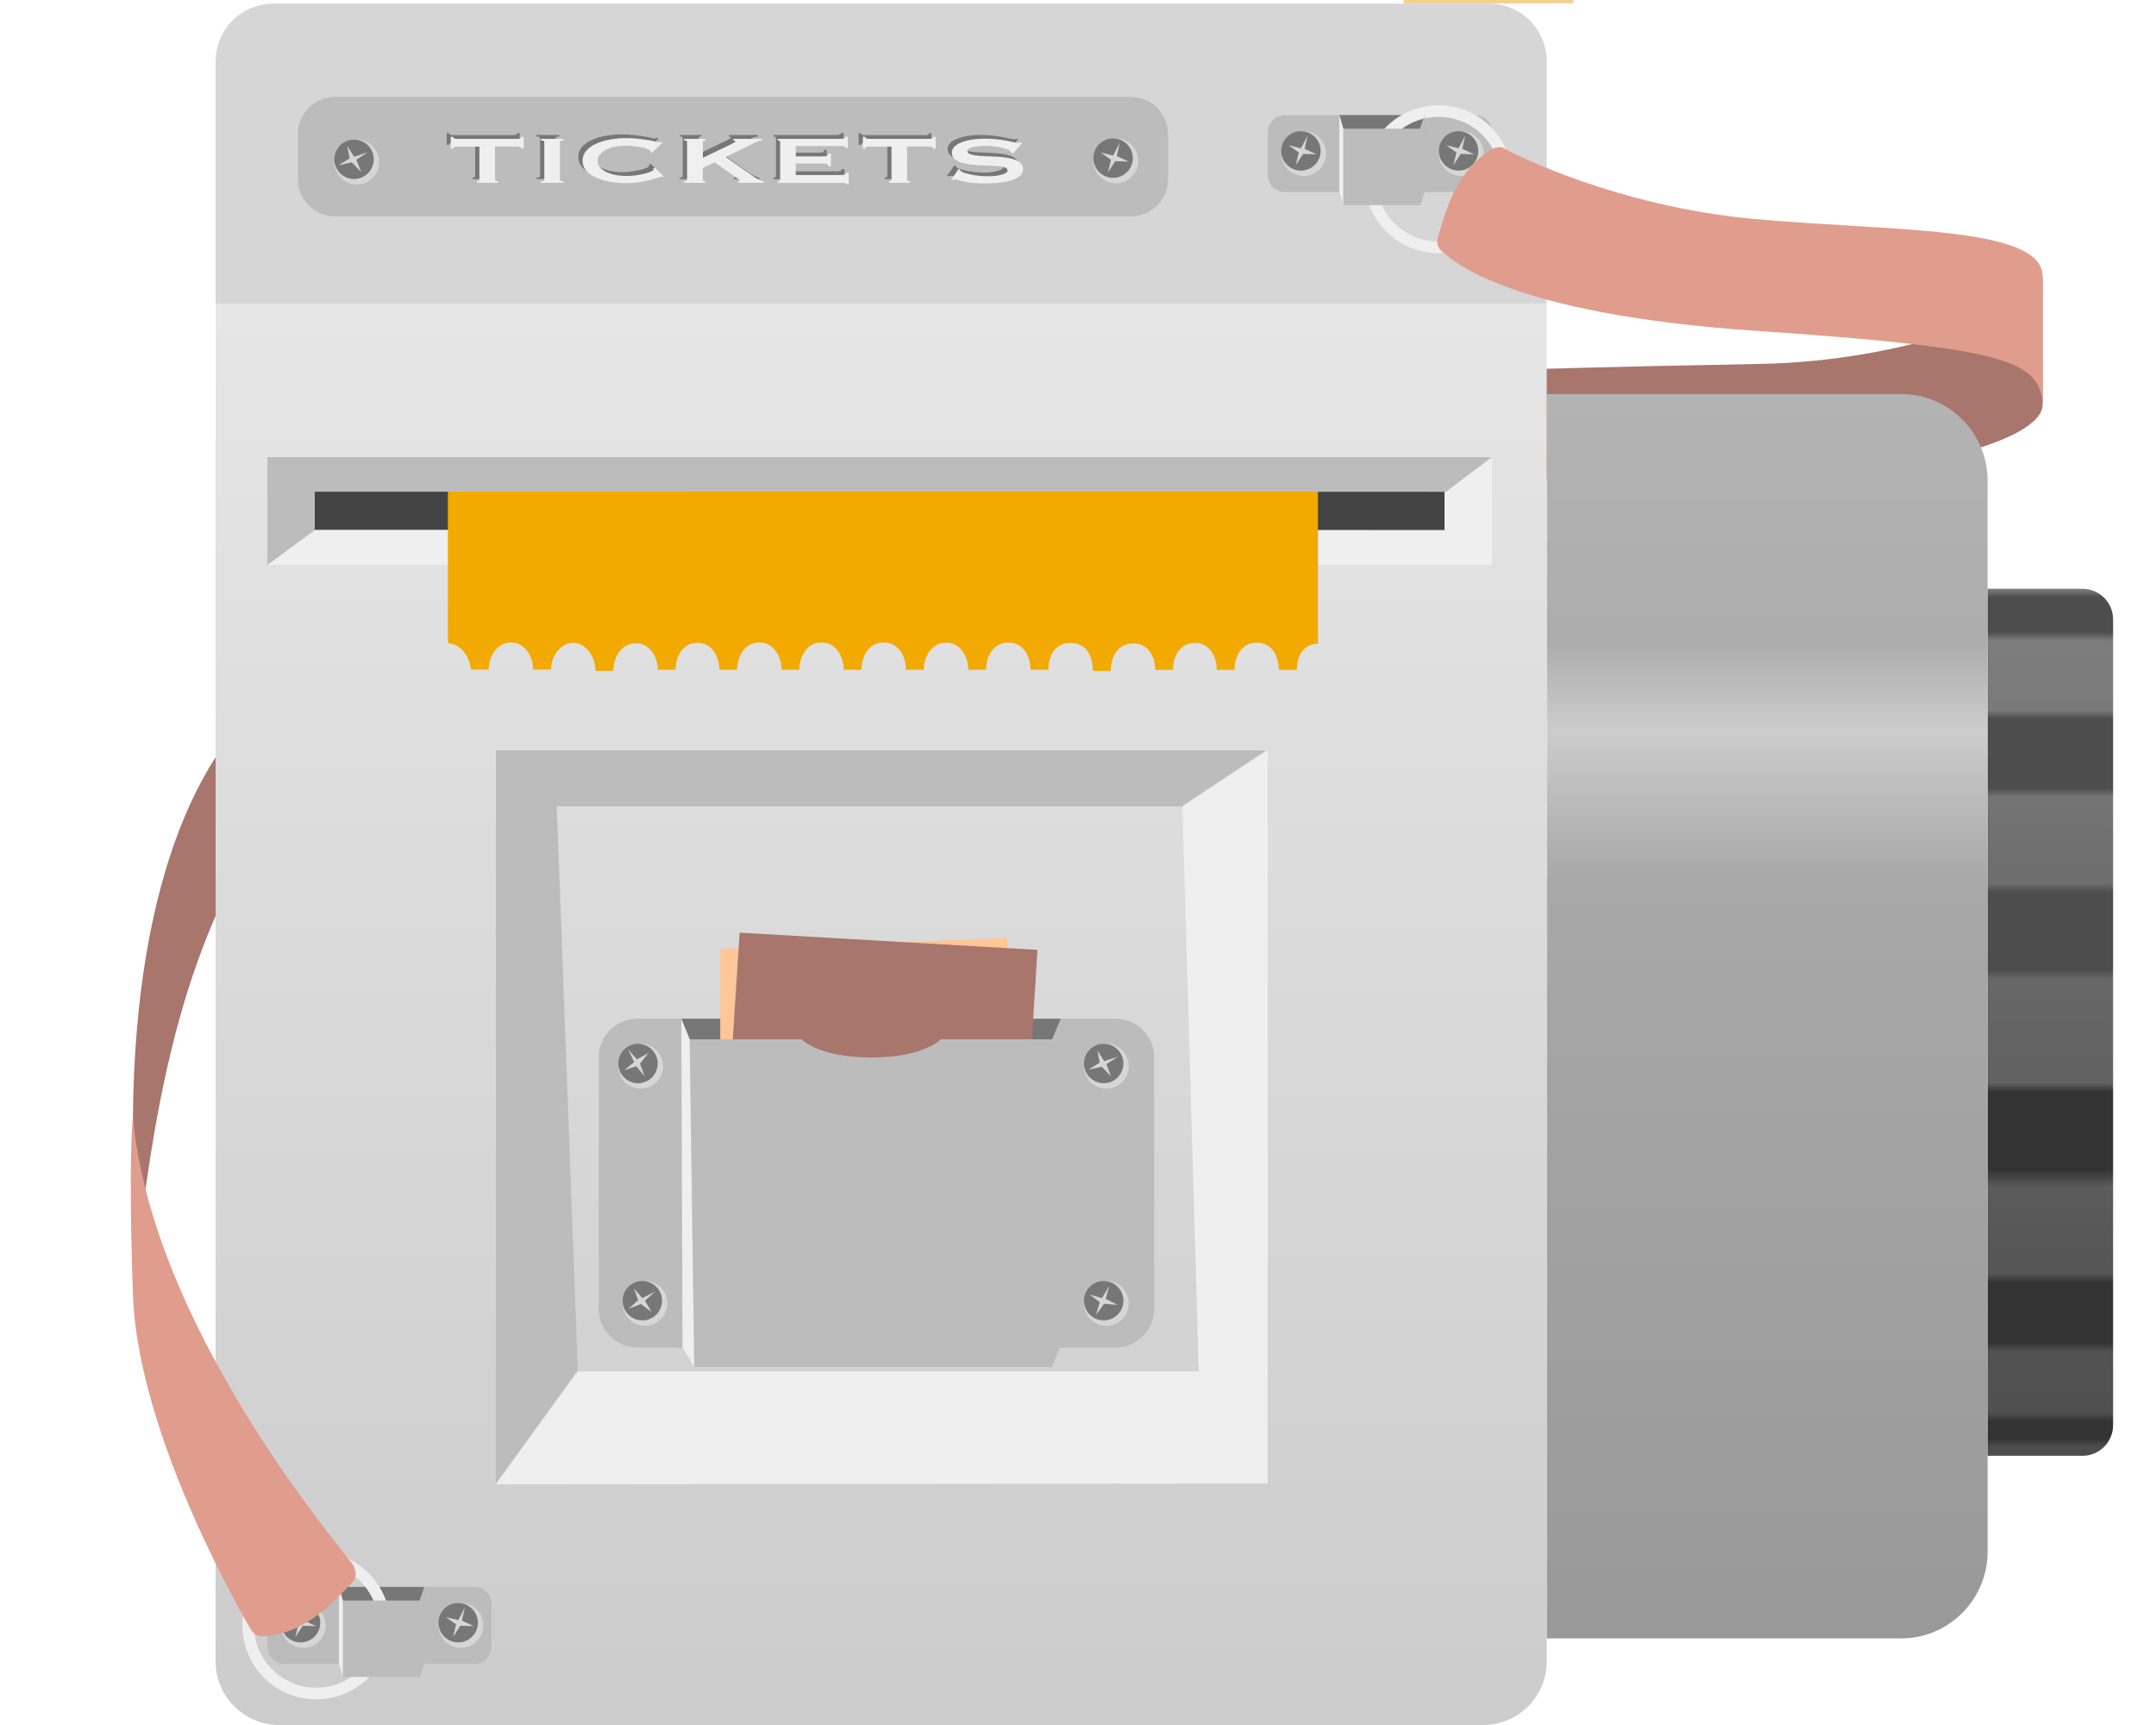
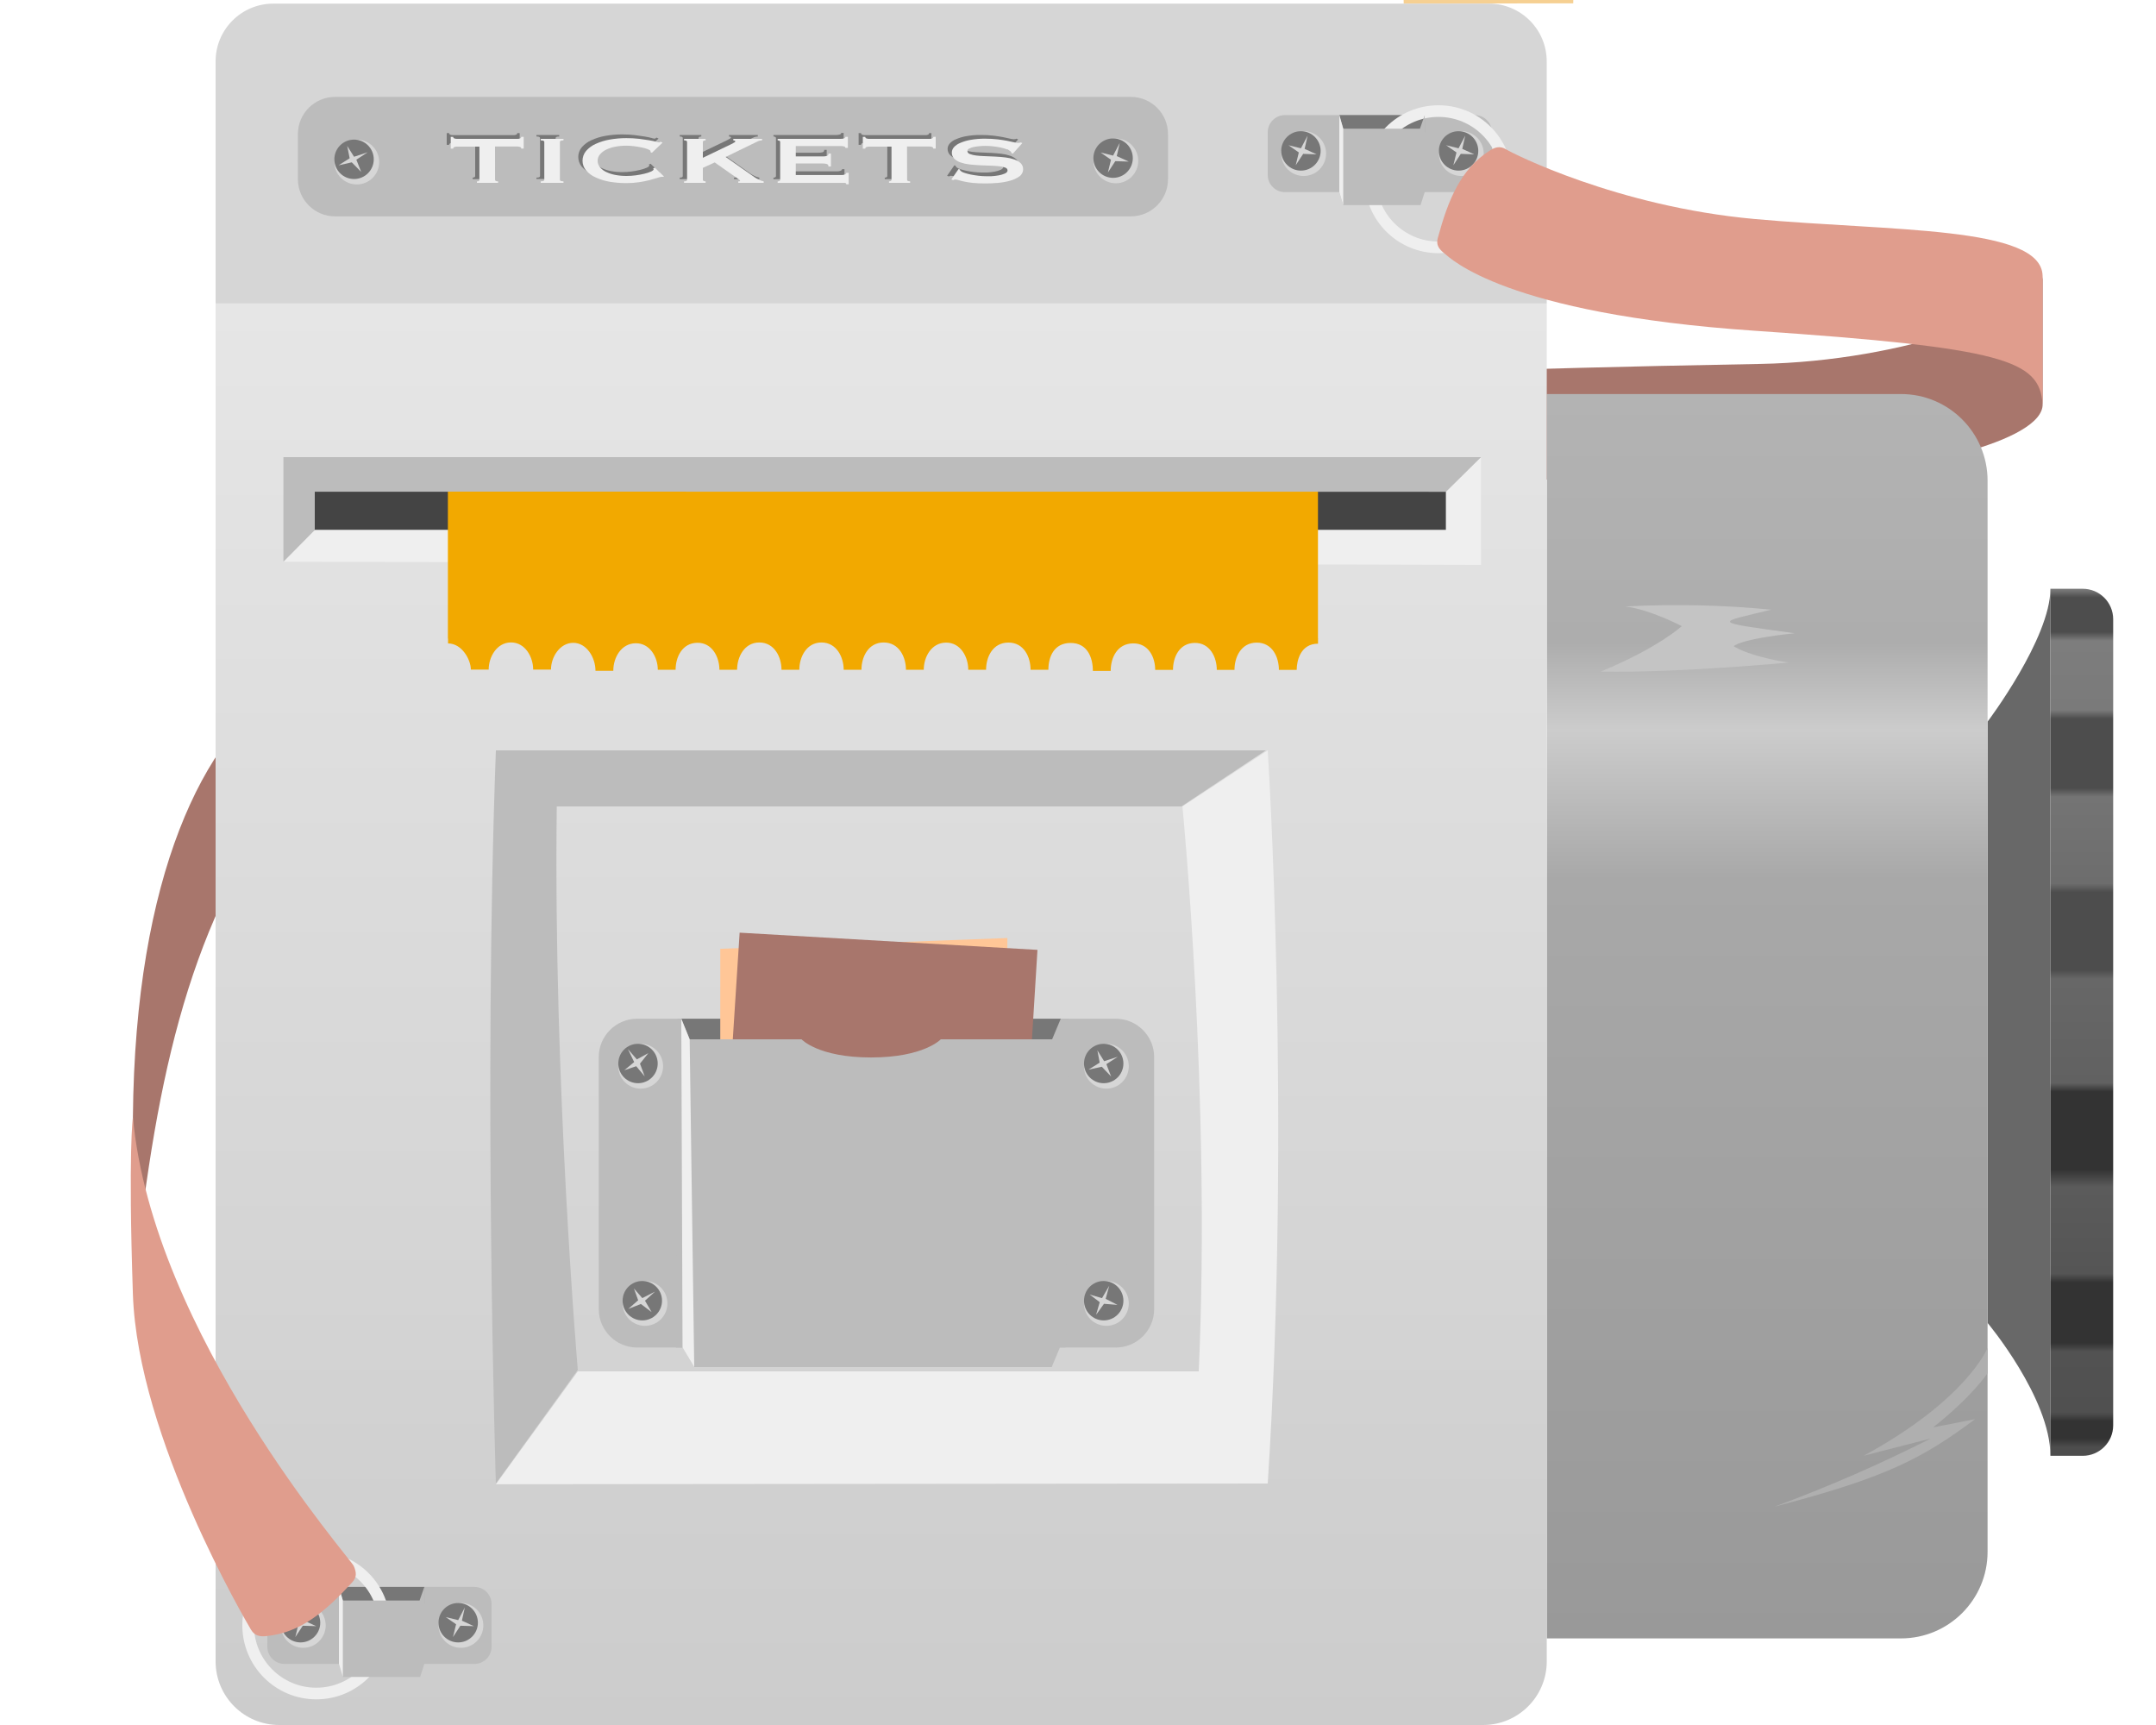
<svg xmlns="http://www.w3.org/2000/svg" viewBox="0 0 500 400">
  <defs>
-     <style>.a{fill:#f6d092;}.b{fill:#a8766c;}.c{fill:url(#a);}.d{fill:url(#b);}.e{fill:url(#c);}.f{fill:#d6d6d6;}.g{fill:#bcbcbc;}.h{fill:#777;}.i{fill:#ffc697;}.j{fill:#efefef;}.k{fill:#e09d8d;}.l{fill:#444;}.m{fill:#f2a900;}</style>
-     <linearGradient id="a" x1="475.51" y1="337.58" x2="475.51" y2="136.52" gradientUnits="userSpaceOnUse">
+     <style>.a{fill:#f6d092;}.b{fill:#a8766c;}.c{fill:#686868;}.d{fill:url(#a);}.e{fill:url(#b);}.f{fill:#d6d6d6;}.g{fill:url(#c);}.h{fill:#afafaf;}.i{fill:#c4c4c4;}.j{fill:#bcbcbc;}.k{fill:#777;}.l{fill:#ffc697;}.m{fill:#efefef;}.n{fill:#e09d8d;}.o{fill:#444;}.p{fill:#f2a900;}</style>
+     <linearGradient id="a" x1="409.82" y1="379.93" x2="409.82" y2="91.37" gradientUnits="userSpaceOnUse">
+       <stop offset="0" stop-color="#999" />
+       <stop offset="0.61" stop-color="#a8a8a8" />
+       <stop offset="0.73" stop-color="#ccc" />
+       <stop offset="0.8" stop-color="#adadad" />
+       <stop offset="1" stop-color="#b3b3b3" />
+     </linearGradient>
+     <linearGradient id="b" x1="204.35" y1="400" x2="204.35" y2="70.38" gradientUnits="userSpaceOnUse">
+       <stop offset="0" stop-color="#ccc" />
+       <stop offset="1" stop-color="#e6e6e6" />
+     </linearGradient>
+     <linearGradient id="c" x1="482.8" y1="337.58" x2="482.8" y2="136.52" gradientUnits="userSpaceOnUse">
      <stop offset="0.01" stop-color="#4d4d4d" />
      <stop offset="0.02" stop-color="#333" />
      <stop offset="0.04" stop-color="#333" />
      <stop offset="0.05" stop-color="#505050" />
      <stop offset="0.12" stop-color="#525252" />
      <stop offset="0.13" stop-color="#333" />
      <stop offset="0.2" stop-color="#333" />
      <stop offset="0.21" stop-color="#555" />
      <stop offset="0.31" stop-color="#5b5b5b" />
      <stop offset="0.33" stop-color="#333" />
      <stop offset="0.42" stop-color="#333" />
      <stop offset="0.43" stop-color="#616161" />
      <stop offset="0.55" stop-color="#676767" />
      <stop offset="0.56" stop-color="#4d4d4d" />
      <stop offset="0.65" stop-color="#4d4d4d" />
      <stop offset="0.66" stop-color="#6d6d6d" />
      <stop offset="0.76" stop-color="#747474" />
      <stop offset="0.77" stop-color="#4d4d4d" />
      <stop offset="0.85" stop-color="#4d4d4d" />
      <stop offset="0.86" stop-color="#7a7a7a" />
      <stop offset="0.94" stop-color="#7d7d7d" />
      <stop offset="0.95" stop-color="#4d4d4d" />
      <stop offset="0.99" stop-color="#4d4d4d" />
      <stop offset="1" stop-color="gray" />
    </linearGradient>
-     <linearGradient id="b" x1="409.82" y1="379.93" x2="409.82" y2="91.37" gradientUnits="userSpaceOnUse">
-       <stop offset="0" stop-color="#999" />
-       <stop offset="0.61" stop-color="#a8a8a8" />
-       <stop offset="0.73" stop-color="#ccc" />
-       <stop offset="0.8" stop-color="#adadad" />
-       <stop offset="1" stop-color="#b3b3b3" />
-     </linearGradient>
-     <linearGradient id="c" x1="204.35" y1="400" x2="204.35" y2="70.38" gradientUnits="userSpaceOnUse">
-       <stop offset="0" stop-color="#ccc" />
-       <stop offset="1" stop-color="#e6e6e6" />
-     </linearGradient>
  </defs>
  <path class="a" d="M1920-50c-32.76,0-46.26,33-46.26,50h-39.36c0-24-14.22-50.37-48.91-50.34S1736.35-24,1736.35,0h-39c0-24-15.33-50.37-49.11-49.83S1600.45-24,1600.45,0h-39.31c0-24-14.64-50.17-49.14-49.76S1462.85-24,1462.85.77l-39.31.07c0-24.73-12.11-51-49.13-51S1325.26-24,1325.26,0h-39.31c0-24-14.57-50.37-49.14-50.21S1187.67-24,1187.67,0h-39.31c0-24-16.75-50.37-49.15-50.08S1050.12-24,1050.12,0h-39c0-24-15.11-50.37-49.19-50.34S912.93-24,912.93,0H873.7c0-24-15.85-50.37-49-50.37S775.74-24,775.74,0H736.38c0-24-15.67-50.37-48.91-50.34S638.35-24,638.35,0h-39c0-24-16-50.37-49.11-49.83S502.44-24,502.44,0H463.13c0-24-17.48-50.17-49.14-49.76S364.85-24,364.85.77L325.54.84c0-24.73-19.67-51-49.14-51S227.26-24,227.26,0H187.95c0-24-17.82-50.37-49.14-50.21S89.67-24,89.67,0H50.35c0-17-19-49.93-50.35-50V-60H1920Z" />
  <path class="b" d="M473.71,93.68c.27,8.58-30.31,16.07-58.45,16.48s-65.4,1.21-65.4,1.21V85.76s24.44-.77,58.26-1.37,65.74-12.69,65.6-20.48V93.68" />
  <path class="b" d="M30.82,300.1c5-47.66,12-83.63,34.92-115.29V159.18c-18.31,11.65-34.42,43.64-34.92,99.9Z" />
-   <path class="c" d="M460.94,136.52h22a7.11,7.11,0,0,1,7.11,7.11V330.47a7.11,7.11,0,0,1-7.11,7.11h-22a0,0,0,0,1,0,0V136.52A0,0,0,0,1,460.94,136.52Z" />
+   <path class="c" d="M460.94,306.76s14.57,17.42,14.57,30.82V136.52c0,11.52-14.57,30.82-14.57,30.82Z" />
  <path class="d" d="M358.71,91.37h82.14a20.09,20.09,0,0,1,20.09,20.09V359.83a20.09,20.09,0,0,1-20.09,20.09H358.71a0,0,0,0,1,0,0V91.37A0,0,0,0,1,358.71,91.37Z" />
  <path class="e" d="M344,400H64.75A14.75,14.75,0,0,1,50,385.25V70.38H358.71V385.25A14.75,14.75,0,0,1,344,400Z" />
  <path class="f" d="M63.39.84H345.31a13.39,13.39,0,0,1,13.39,13.39V70.38a0,0,0,0,1,0,0H50a0,0,0,0,1,0,0V14.23A13.39,13.39,0,0,1,63.39.84Z" />
-   <rect class="g" x="138.86" y="236.23" width="128.8" height="76.24" rx="8.9" ry="8.9" />
-   <rect class="h" x="158" y="236.23" width="88" height="13.38" />
-   <polygon class="i" points="167.04 254.67 167.04 220.01 233.62 217.51 233.62 252.44 167.04 254.67" />
+   <path class="g" d="M475.51,136.52V337.58H483a7.07,7.07,0,0,0,7.07-7.07V143.59a7.07,7.07,0,0,0-7.07-7.07Z" />
+   <path class="h" d="M460.94,312.56s-4.78,12-28.73,25l15.56-4a342.58,342.58,0,0,1-36.25,15.81c25.66-6.68,34.2-11.08,46.51-20.29L448.29,331c9.13-7.21,12.65-12.59,12.65-12.59Z" />
+   <path class="i" d="M410.76,141.37a226.42,226.42,0,0,0-33.8-.74c5.83.74,13.06,4.56,13.06,4.56s-5.37,5-18.77,10.54c18.19.33,43.48-2.09,43.48-2.09-9.8-1.61-12.65-3.8-12.65-3.8s1.23-1.63,14.11-3C396,144.09,398.29,144.46,410.76,141.37Z" />
+   <rect class="j" x="138.86" y="236.23" width="128.8" height="76.24" rx="8.9" ry="8.9" />
+   <rect class="k" x="158" y="236.23" width="88" height="13.38" />
+   <polygon class="l" points="167.04 254.67 167.04 220.01 233.62 217.51 233.62 252.44 167.04 254.67" />
  <polygon class="b" points="169.29 251.18 171.53 216.27 240.6 220.26 238.61 252.44 169.29 251.18" />
-   <path class="g" d="M158,236.23l1.94,4.77h25.95s3.85,4.21,16.11,4.21S218.18,241,218.18,241H244l2-4.77h1.77l-.7,76.24H245.8L243.91,317H161l-2.71-4.52h-1.53l.31-76.24Z" />
-   <polygon class="j" points="159.94 241 161 317 158.29 312.48 158 236.23 159.94 241" />
-   <rect class="g" x="69.09" y="22.47" width="201.78" height="27.7" rx="8.61" ry="8.61" />
-   <path class="h" d="M113.82,40.84q0,.35.7.35v.35h-4.9v-.35a.88.88,0,0,0,.4-.09.28.28,0,0,0,.18-.26V33.12H105a1.63,1.63,0,0,0-.56.1.37.37,0,0,0-.27.37h-.57V30.87h.57a.37.37,0,0,0,.27.37,1.63,1.63,0,0,0,.56.1h14.12a1.63,1.63,0,0,0,.56-.1.37.37,0,0,0,.27-.37h.57v2.72h-.57a.37.37,0,0,0-.27-.37,1.63,1.63,0,0,0-.56-.1h-5.25Z" />
-   <path class="h" d="M124.41,41.19q.83,0,.83-.35V32q0-.35-.83-.35v-.35h5.28v.35q-.83,0-.83.35v8.81q0,.35.83.35v.35h-5.28Z" />
-   <path class="h" d="M152.78,40.14h-.35a4.21,4.21,0,0,0-.91.23q-.72.23-1.81.52a24,24,0,0,1-2.5.5,19.25,19.25,0,0,1-2.93.21,23.14,23.14,0,0,1-3.85-.31,13,13,0,0,1-3.26-1,6.39,6.39,0,0,1-2.24-1.62,3.52,3.52,0,0,1,0-4.53,6.44,6.44,0,0,1,2.24-1.64,13.23,13.23,0,0,1,3.26-1,21.88,21.88,0,0,1,3.85-.33,25.49,25.49,0,0,1,2.94.16q1.32.16,2.31.33t1.56.33a4.1,4.1,0,0,0,.7.16.4.4,0,0,0,.27-.1l.18-.15.48.23-2.48,2.35-.32-.14a.45.45,0,0,0,0-.12l0-.14q-.06-.21-.64-.44a8.94,8.94,0,0,0-1.42-.4Q147,33.12,146,33a14.24,14.24,0,0,0-1.73-.12,13.65,13.65,0,0,0-2.56.23,8.36,8.36,0,0,0-2.13.68,4.34,4.34,0,0,0-1.45,1.1,2.31,2.31,0,0,0,0,3A4.31,4.31,0,0,0,139.6,39a8.36,8.36,0,0,0,2.13.68,13.65,13.65,0,0,0,2.56.23,16.62,16.62,0,0,0,2.13-.14,19.42,19.42,0,0,0,2-.37,8.75,8.75,0,0,0,1.54-.5q.62-.28.62-.53a.29.29,0,0,0-.13-.23l.45-.15L153,40Z" />
-   <path class="h" d="M162,40.84a.28.28,0,0,0,.19.26,1.06,1.06,0,0,0,.45.09v.35h-5v-.35q.7,0,.7-.35V32q0-.35-.7-.35v-.35h5v.35a1.06,1.06,0,0,0-.45.09A.28.28,0,0,0,162,32v3.69l6.58-3.16.7-.38c.17-.1.25-.18.25-.24a.2.2,0,0,0-.14-.19.9.9,0,0,0-.33-.06v-.35h6.68v.35a2.52,2.52,0,0,0-1.14.29l-7.31,3.55L174,40.24a7.59,7.59,0,0,0,1,.57,4,4,0,0,0,1.1.38v.35h-5.88v-.35c.28,0,.41,0,.41-.14s-.15-.21-.45-.43l-5.44-3.82L162,38.07Z" />
-   <path class="h" d="M195.08,33.43c0-.14-.09-.25-.27-.32a2.87,2.87,0,0,0-.94-.11h-10.3v2.41h6.23a3.53,3.53,0,0,0,1-.11.51.51,0,0,0,.35-.55h.57v3h-.57a.54.54,0,0,0-.35-.57,3,3,0,0,0-1-.13h-6.23v2.68h10.62a1.91,1.91,0,0,0,.78-.14c.2-.09.3-.21.3-.37h.57v2.66h-.57a.3.3,0,0,0-.3-.33,6.09,6.09,0,0,0-.78,0H179.37v-.35a.88.88,0,0,0,.4-.09.28.28,0,0,0,.18-.26V32a.28.28,0,0,0-.18-.26.88.88,0,0,0-.4-.09v-.35h14.5a2.44,2.44,0,0,0,.94-.13c.18-.08.27-.2.27-.34h.57v2.56Z" />
-   <path class="h" d="M209.39,40.84q0,.35.7.35v.35h-4.9v-.35a.88.88,0,0,0,.4-.09.28.28,0,0,0,.18-.26V33.12h-5.25a1.63,1.63,0,0,0-.56.1.37.37,0,0,0-.27.37h-.57V30.87h.57a.37.37,0,0,0,.27.37,1.63,1.63,0,0,0,.56.1h14.12a1.63,1.63,0,0,0,.56-.1.37.37,0,0,0,.27-.37H216v2.72h-.57a.37.37,0,0,0-.27-.37,1.63,1.63,0,0,0-.56-.1h-5.25Z" />
-   <path class="h" d="M221.32,38.34l.32.1a.44.44,0,0,0,.13.31,2.3,2.3,0,0,0,.87.46,12.71,12.71,0,0,0,1.5.4q.84.17,1.77.28a14.4,14.4,0,0,0,1.65.11q.54,0,1.4,0a13,13,0,0,0,1.69-.2,6.39,6.39,0,0,0,1.43-.43q.6-.27.6-.72t-.56-.66a5.9,5.9,0,0,0-1.46-.31q-.91-.1-2.07-.13l-2.37-.09q-1.21-.06-2.37-.19a9.52,9.52,0,0,1-2.07-.46,3.87,3.87,0,0,1-1.46-.87,2,2,0,0,1-.56-1.45,1.89,1.89,0,0,1,.46-1.18,3.84,3.84,0,0,1,1.42-1,10.44,10.44,0,0,1,2.42-.73,18.45,18.45,0,0,1,3.43-.28,24,24,0,0,1,2.93.16q1.24.16,2.15.33t1.53.33a4.38,4.38,0,0,0,1,.16,1.29,1.29,0,0,0,.64-.12l.38.16-2.19,2.43-.32-.08a.85.85,0,0,0-.25-.45,2.71,2.71,0,0,0-.84-.46,9.93,9.93,0,0,0-1.38-.4q-.8-.17-1.72-.28a16.23,16.23,0,0,0-1.85-.11q-.7,0-1.45.07a10.64,10.64,0,0,0-1.35.2,3.71,3.71,0,0,0-1,.36.64.64,0,0,0-.4.55.76.76,0,0,0,.56.7,5.86,5.86,0,0,0,1.46.35q.91.12,2.07.15l2.37.1q1.21.06,2.37.2a9.85,9.85,0,0,1,2.07.47,3.91,3.91,0,0,1,1.46.86,1.89,1.89,0,0,1,.56,1.42,2,2,0,0,1-.87,1.65,6.78,6.78,0,0,1-2.18,1,14.83,14.83,0,0,1-2.81.5q-1.51.13-2.81.13-1.81,0-3-.13a17.41,17.41,0,0,1-2-.31c-.54-.12-1-.23-1.29-.33a2.88,2.88,0,0,0-.83-.15.64.64,0,0,0-.41.16l-.45-.16Z" />
-   <path class="j" d="M114.81,41.7q0,.35.7.35v.35h-4.9v-.35A.88.88,0,0,0,111,42a.28.28,0,0,0,.18-.26V34h-5.25a1.63,1.63,0,0,0-.56.1.37.37,0,0,0-.27.37h-.57V31.73h.57a.37.37,0,0,0,.27.37,1.63,1.63,0,0,0,.56.1h14.12a1.63,1.63,0,0,0,.56-.1.37.37,0,0,0,.27-.37h.57v2.72h-.57a.37.37,0,0,0-.27-.37,1.63,1.63,0,0,0-.56-.1h-5.25Z" />
-   <path class="j" d="M125.4,42.05q.83,0,.83-.35V32.9q0-.35-.83-.35V32.2h5.28v.35q-.83,0-.83.35V41.7q0,.35.83.35v.35H125.4Z" />
-   <path class="j" d="M153.77,41h-.35a4.21,4.21,0,0,0-.91.23q-.72.23-1.81.52a24,24,0,0,1-2.5.5,19.25,19.25,0,0,1-2.93.21,23.14,23.14,0,0,1-3.85-.31,13,13,0,0,1-3.26-1,6.39,6.39,0,0,1-2.24-1.62,3.52,3.52,0,0,1,0-4.53,6.44,6.44,0,0,1,2.24-1.64,13.23,13.23,0,0,1,3.26-1,21.88,21.88,0,0,1,3.85-.33,25.49,25.49,0,0,1,2.94.16q1.32.16,2.31.33t1.56.33a4.1,4.1,0,0,0,.7.16A.4.4,0,0,0,153,33l.18-.15.48.23-2.48,2.35-.32-.14a.45.45,0,0,0,0-.12l0-.14q-.06-.21-.64-.44a8.94,8.94,0,0,0-1.42-.4q-.84-.17-1.78-.29a14.24,14.24,0,0,0-1.73-.12,13.65,13.65,0,0,0-2.56.23,8.36,8.36,0,0,0-2.13.68,4.34,4.34,0,0,0-1.45,1.1,2.31,2.31,0,0,0,0,3,4.31,4.31,0,0,0,1.45,1.1,8.36,8.36,0,0,0,2.13.68,13.65,13.65,0,0,0,2.56.23,16.62,16.62,0,0,0,2.13-.14,19.42,19.42,0,0,0,2-.37,8.75,8.75,0,0,0,1.54-.5q.62-.28.62-.53a.29.29,0,0,0-.13-.23l.45-.15,2.1,2.06Z" />
-   <path class="j" d="M163,41.7a.28.28,0,0,0,.19.26,1.06,1.06,0,0,0,.45.09v.35h-5v-.35q.7,0,.7-.35V32.9q0-.35-.7-.35V32.2h5v.35a1.06,1.06,0,0,0-.45.09.28.28,0,0,0-.19.26v3.69l6.58-3.16.7-.38c.17-.1.25-.18.25-.24a.2.2,0,0,0-.14-.19.9.9,0,0,0-.33-.06V32.2h6.68v.35a2.52,2.52,0,0,0-1.14.29l-7.31,3.55L175,41.1a7.59,7.59,0,0,0,1,.57,4,4,0,0,0,1.1.38v.35h-5.88v-.35c.28,0,.41,0,.41-.14s-.15-.21-.45-.43l-5.44-3.82L163,38.93Z" />
-   <path class="j" d="M196.06,34.29c0-.14-.09-.25-.27-.32a2.87,2.87,0,0,0-.94-.11h-10.3v2.41h6.23a3.53,3.53,0,0,0,1-.11.51.51,0,0,0,.35-.55h.57v3h-.57a.54.54,0,0,0-.35-.57,3,3,0,0,0-1-.13h-6.23v2.68h10.62a1.91,1.91,0,0,0,.78-.14c.2-.09.3-.21.3-.37h.57v2.66h-.57a.3.3,0,0,0-.3-.33,6.09,6.09,0,0,0-.78,0H180.35v-.35a.88.88,0,0,0,.4-.09.28.28,0,0,0,.18-.26V32.9a.28.28,0,0,0-.18-.26.88.88,0,0,0-.4-.09V32.2h14.5a2.44,2.44,0,0,0,.94-.13c.18-.08.27-.2.27-.34h.57v2.56Z" />
-   <path class="j" d="M210.37,41.7q0,.35.7.35v.35h-4.9v-.35a.88.88,0,0,0,.4-.09.28.28,0,0,0,.18-.26V34H201.5a1.63,1.63,0,0,0-.56.1.37.37,0,0,0-.27.37h-.57V31.73h.57a.37.37,0,0,0,.27.37,1.63,1.63,0,0,0,.56.1h14.12a1.63,1.63,0,0,0,.56-.1.37.37,0,0,0,.27-.37H217v2.72h-.57a.37.37,0,0,0-.27-.37,1.63,1.63,0,0,0-.56-.1h-5.25Z" />
-   <path class="j" d="M222.3,39.2l.32.1a.44.44,0,0,0,.13.31,2.3,2.3,0,0,0,.87.46,12.71,12.71,0,0,0,1.5.4q.84.17,1.77.28a14.4,14.4,0,0,0,1.65.11q.54,0,1.4,0a13,13,0,0,0,1.69-.2,6.39,6.39,0,0,0,1.43-.43q.6-.27.6-.72t-.56-.66a5.9,5.9,0,0,0-1.46-.31q-.91-.1-2.07-.13l-2.37-.09q-1.21-.06-2.37-.19a9.52,9.52,0,0,1-2.07-.46,3.87,3.87,0,0,1-1.46-.87,2,2,0,0,1-.56-1.45,1.89,1.89,0,0,1,.46-1.18,3.84,3.84,0,0,1,1.42-1,10.44,10.44,0,0,1,2.42-.73,18.45,18.45,0,0,1,3.43-.28,24,24,0,0,1,2.93.16q1.24.16,2.15.33t1.53.33a4.38,4.38,0,0,0,1,.16,1.29,1.29,0,0,0,.64-.12l.38.16-2.19,2.43-.32-.08a.85.85,0,0,0-.25-.45,2.71,2.71,0,0,0-.84-.46,9.93,9.93,0,0,0-1.38-.4q-.8-.17-1.72-.28a16.23,16.23,0,0,0-1.85-.11q-.7,0-1.45.07a10.64,10.64,0,0,0-1.35.2,3.71,3.71,0,0,0-1,.36.64.64,0,0,0-.4.55.76.76,0,0,0,.56.7,5.86,5.86,0,0,0,1.46.35q.91.12,2.07.15l2.37.1q1.21.06,2.37.2a9.85,9.85,0,0,1,2.07.47,3.91,3.91,0,0,1,1.46.86,1.89,1.89,0,0,1,.56,1.42,2,2,0,0,1-.87,1.65,6.78,6.78,0,0,1-2.18,1,14.83,14.83,0,0,1-2.81.5q-1.51.13-2.81.13-1.81,0-3-.13a17.41,17.41,0,0,1-2-.31c-.54-.12-1-.23-1.29-.33a2.88,2.88,0,0,0-.83-.15.64.64,0,0,0-.41.16l-.45-.16Z" />
+   <path class="j" d="M158,236.23l1.94,4.77h25.95s3.85,4.21,16.11,4.21S218.18,241,218.18,241H244l2-4.77h1.77l-.7,76.24H245.8L243.91,317H161l-2.71-4.52h-1.53l.31-76.24Z" />
+   <polygon class="m" points="159.94 241 161 317 158.29 312.48 158 236.23 159.94 241" />
+   <rect class="j" x="69.09" y="22.47" width="201.78" height="27.7" rx="8.61" ry="8.61" />
+   <path class="k" d="M113.82,40.84q0,.35.7.35v.35h-4.9v-.35a.88.88,0,0,0,.4-.09.28.28,0,0,0,.18-.26V33.12H105a1.63,1.63,0,0,0-.56.1.37.37,0,0,0-.27.37h-.57V30.87h.57a.37.37,0,0,0,.27.37,1.63,1.63,0,0,0,.56.1h14.12a1.63,1.63,0,0,0,.56-.1.37.37,0,0,0,.27-.37h.57v2.72h-.57a.37.37,0,0,0-.27-.37,1.63,1.63,0,0,0-.56-.1h-5.25Z" />
+   <path class="k" d="M124.41,41.19q.83,0,.83-.35V32q0-.35-.83-.35v-.35h5.28v.35q-.83,0-.83.35v8.81q0,.35.83.35v.35h-5.28Z" />
+   <path class="k" d="M152.78,40.14h-.35a4.21,4.21,0,0,0-.91.23q-.72.23-1.81.52a24,24,0,0,1-2.5.5,19.25,19.25,0,0,1-2.93.21,23.14,23.14,0,0,1-3.85-.31,13,13,0,0,1-3.26-1,6.39,6.39,0,0,1-2.24-1.62,3.52,3.52,0,0,1,0-4.53,6.44,6.44,0,0,1,2.24-1.64,13.23,13.23,0,0,1,3.26-1,21.88,21.88,0,0,1,3.85-.33,25.49,25.49,0,0,1,2.94.16q1.32.16,2.31.33t1.56.33a4.1,4.1,0,0,0,.7.16.4.4,0,0,0,.27-.1l.18-.15.48.23-2.48,2.35-.32-.14a.45.45,0,0,0,0-.12l0-.14q-.06-.21-.64-.44a8.94,8.94,0,0,0-1.42-.4Q147,33.12,146,33a14.24,14.24,0,0,0-1.73-.12,13.65,13.65,0,0,0-2.56.23,8.36,8.36,0,0,0-2.13.68,4.34,4.34,0,0,0-1.45,1.1,2.31,2.31,0,0,0,0,3A4.31,4.31,0,0,0,139.6,39a8.36,8.36,0,0,0,2.13.68,13.65,13.65,0,0,0,2.56.23,16.62,16.62,0,0,0,2.13-.14,19.42,19.42,0,0,0,2-.37,8.75,8.75,0,0,0,1.54-.5q.62-.28.62-.53a.29.29,0,0,0-.13-.23l.45-.15L153,40Z" />
+   <path class="k" d="M162,40.84a.28.28,0,0,0,.19.26,1.06,1.06,0,0,0,.45.09v.35h-5v-.35q.7,0,.7-.35V32q0-.35-.7-.35v-.35h5v.35a1.06,1.06,0,0,0-.45.09A.28.28,0,0,0,162,32v3.69l6.58-3.16.7-.38c.17-.1.25-.18.25-.24a.2.2,0,0,0-.14-.19.9.9,0,0,0-.33-.06v-.35h6.68v.35a2.52,2.52,0,0,0-1.14.29l-7.31,3.55L174,40.24a7.59,7.59,0,0,0,1,.57,4,4,0,0,0,1.1.38v.35h-5.88v-.35c.28,0,.41,0,.41-.14s-.15-.21-.45-.43l-5.44-3.82L162,38.07Z" />
+   <path class="k" d="M195.08,33.43c0-.14-.09-.25-.27-.32a2.87,2.87,0,0,0-.94-.11h-10.3v2.41h6.23a3.53,3.53,0,0,0,1-.11.51.51,0,0,0,.35-.55h.57v3h-.57a.54.54,0,0,0-.35-.57,3,3,0,0,0-1-.13h-6.23v2.68h10.62a1.91,1.91,0,0,0,.78-.14c.2-.09.3-.21.3-.37h.57v2.66h-.57a.3.3,0,0,0-.3-.33,6.09,6.09,0,0,0-.78,0H179.37v-.35a.88.88,0,0,0,.4-.09.28.28,0,0,0,.18-.26V32a.28.28,0,0,0-.18-.26.88.88,0,0,0-.4-.09v-.35h14.5a2.44,2.44,0,0,0,.94-.13c.18-.08.27-.2.27-.34h.57v2.56Z" />
+   <path class="k" d="M209.39,40.84q0,.35.7.35v.35h-4.9v-.35a.88.88,0,0,0,.4-.09.28.28,0,0,0,.18-.26V33.12h-5.25a1.63,1.63,0,0,0-.56.1.37.37,0,0,0-.27.37h-.57V30.87h.57a.37.37,0,0,0,.27.37,1.63,1.63,0,0,0,.56.1h14.12a1.63,1.63,0,0,0,.56-.1.37.37,0,0,0,.27-.37H216v2.72h-.57a.37.37,0,0,0-.27-.37,1.63,1.63,0,0,0-.56-.1h-5.25Z" />
+   <path class="k" d="M221.32,38.34l.32.1a.44.44,0,0,0,.13.31,2.3,2.3,0,0,0,.87.46,12.71,12.71,0,0,0,1.5.4q.84.17,1.77.28a14.4,14.4,0,0,0,1.65.11q.54,0,1.4,0a13,13,0,0,0,1.69-.2,6.39,6.39,0,0,0,1.43-.43q.6-.27.6-.72t-.56-.66a5.9,5.9,0,0,0-1.46-.31q-.91-.1-2.07-.13l-2.37-.09q-1.21-.06-2.37-.19a9.52,9.52,0,0,1-2.07-.46,3.87,3.87,0,0,1-1.46-.87,2,2,0,0,1-.56-1.45,1.89,1.89,0,0,1,.46-1.18,3.84,3.84,0,0,1,1.42-1,10.44,10.44,0,0,1,2.42-.73,18.45,18.45,0,0,1,3.43-.28,24,24,0,0,1,2.93.16q1.24.16,2.15.33t1.53.33a4.38,4.38,0,0,0,1,.16,1.29,1.29,0,0,0,.64-.12l.38.16-2.19,2.43-.32-.08a.85.85,0,0,0-.25-.45,2.71,2.71,0,0,0-.84-.46,9.93,9.93,0,0,0-1.38-.4q-.8-.17-1.72-.28a16.23,16.23,0,0,0-1.85-.11q-.7,0-1.45.07a10.64,10.64,0,0,0-1.35.2,3.71,3.71,0,0,0-1,.36.64.64,0,0,0-.4.55.76.76,0,0,0,.56.7,5.86,5.86,0,0,0,1.46.35q.91.12,2.07.15l2.37.1q1.21.06,2.37.2a9.85,9.85,0,0,1,2.07.47,3.91,3.91,0,0,1,1.46.86,1.89,1.89,0,0,1,.56,1.42,2,2,0,0,1-.87,1.65,6.78,6.78,0,0,1-2.18,1,14.83,14.83,0,0,1-2.81.5q-1.51.13-2.81.13-1.81,0-3-.13a17.41,17.41,0,0,1-2-.31c-.54-.12-1-.23-1.29-.33a2.88,2.88,0,0,0-.83-.15.64.64,0,0,0-.41.16l-.45-.16Z" />
+   <path class="m" d="M114.81,41.7q0,.35.7.35v.35h-4.9v-.35A.88.88,0,0,0,111,42a.28.28,0,0,0,.18-.26V34h-5.25a1.63,1.63,0,0,0-.56.1.37.37,0,0,0-.27.37h-.57V31.73h.57a.37.37,0,0,0,.27.37,1.63,1.63,0,0,0,.56.1h14.12a1.63,1.63,0,0,0,.56-.1.37.37,0,0,0,.27-.37h.57v2.72h-.57a.37.37,0,0,0-.27-.37,1.63,1.63,0,0,0-.56-.1h-5.25Z" />
+   <path class="m" d="M125.4,42.05q.83,0,.83-.35V32.9q0-.35-.83-.35V32.2h5.28v.35q-.83,0-.83.35V41.7q0,.35.83.35v.35H125.4Z" />
+   <path class="m" d="M153.77,41h-.35a4.21,4.21,0,0,0-.91.23q-.72.23-1.81.52a24,24,0,0,1-2.5.5,19.25,19.25,0,0,1-2.93.21,23.14,23.14,0,0,1-3.85-.31,13,13,0,0,1-3.26-1,6.39,6.39,0,0,1-2.24-1.62,3.52,3.52,0,0,1,0-4.53,6.44,6.44,0,0,1,2.24-1.64,13.23,13.23,0,0,1,3.26-1,21.88,21.88,0,0,1,3.85-.33,25.49,25.49,0,0,1,2.94.16q1.32.16,2.31.33t1.56.33a4.1,4.1,0,0,0,.7.16A.4.4,0,0,0,153,33l.18-.15.48.23-2.48,2.35-.32-.14a.45.45,0,0,0,0-.12l0-.14q-.06-.21-.64-.44a8.94,8.94,0,0,0-1.42-.4q-.84-.17-1.78-.29a14.24,14.24,0,0,0-1.73-.12,13.65,13.65,0,0,0-2.56.23,8.36,8.36,0,0,0-2.13.68,4.34,4.34,0,0,0-1.45,1.1,2.31,2.31,0,0,0,0,3,4.31,4.31,0,0,0,1.45,1.1,8.36,8.36,0,0,0,2.13.68,13.65,13.65,0,0,0,2.56.23,16.62,16.62,0,0,0,2.13-.14,19.42,19.42,0,0,0,2-.37,8.75,8.75,0,0,0,1.54-.5q.62-.28.62-.53a.29.29,0,0,0-.13-.23l.45-.15,2.1,2.06Z" />
+   <path class="m" d="M163,41.7a.28.28,0,0,0,.19.26,1.06,1.06,0,0,0,.45.09v.35h-5v-.35q.7,0,.7-.35V32.9q0-.35-.7-.35V32.2h5v.35a1.06,1.06,0,0,0-.45.09.28.28,0,0,0-.19.26v3.69l6.58-3.16.7-.38c.17-.1.25-.18.25-.24a.2.2,0,0,0-.14-.19.9.9,0,0,0-.33-.06V32.2h6.68v.35a2.52,2.52,0,0,0-1.14.29l-7.31,3.55L175,41.1a7.59,7.59,0,0,0,1,.57,4,4,0,0,0,1.1.38v.35h-5.88v-.35c.28,0,.41,0,.41-.14s-.15-.21-.45-.43l-5.44-3.82L163,38.93Z" />
+   <path class="m" d="M196.06,34.29c0-.14-.09-.25-.27-.32a2.87,2.87,0,0,0-.94-.11h-10.3v2.41h6.23a3.53,3.53,0,0,0,1-.11.51.51,0,0,0,.35-.55h.57v3h-.57a.54.54,0,0,0-.35-.57,3,3,0,0,0-1-.13h-6.23v2.68h10.62a1.91,1.91,0,0,0,.78-.14c.2-.09.3-.21.3-.37h.57v2.66h-.57a.3.3,0,0,0-.3-.33,6.09,6.09,0,0,0-.78,0H180.35v-.35a.88.88,0,0,0,.4-.09.28.28,0,0,0,.18-.26V32.9a.28.28,0,0,0-.18-.26.88.88,0,0,0-.4-.09V32.2h14.5a2.44,2.44,0,0,0,.94-.13c.18-.08.27-.2.27-.34h.57v2.56Z" />
+   <path class="m" d="M210.37,41.7q0,.35.7.35v.35h-4.9v-.35a.88.88,0,0,0,.4-.09.28.28,0,0,0,.18-.26V34H201.5a1.63,1.63,0,0,0-.56.1.37.37,0,0,0-.27.37h-.57V31.73h.57a.37.37,0,0,0,.27.37,1.63,1.63,0,0,0,.56.1h14.12a1.63,1.63,0,0,0,.56-.1.37.37,0,0,0,.27-.37H217v2.72h-.57a.37.37,0,0,0-.27-.37,1.63,1.63,0,0,0-.56-.1h-5.25Z" />
+   <path class="m" d="M222.3,39.2l.32.1a.44.44,0,0,0,.13.31,2.3,2.3,0,0,0,.87.46,12.71,12.71,0,0,0,1.5.4q.84.17,1.77.28a14.4,14.4,0,0,0,1.65.11q.54,0,1.4,0a13,13,0,0,0,1.69-.2,6.39,6.39,0,0,0,1.43-.43q.6-.27.6-.72t-.56-.66a5.9,5.9,0,0,0-1.46-.31q-.91-.1-2.07-.13l-2.37-.09q-1.21-.06-2.37-.19a9.52,9.52,0,0,1-2.07-.46,3.87,3.87,0,0,1-1.46-.87,2,2,0,0,1-.56-1.45,1.89,1.89,0,0,1,.46-1.18,3.84,3.84,0,0,1,1.42-1,10.44,10.44,0,0,1,2.42-.73,18.45,18.45,0,0,1,3.43-.28,24,24,0,0,1,2.93.16q1.24.16,2.15.33t1.53.33a4.38,4.38,0,0,0,1,.16,1.29,1.29,0,0,0,.64-.12l.38.16-2.19,2.43-.32-.08a.85.85,0,0,0-.25-.45,2.71,2.71,0,0,0-.84-.46,9.93,9.93,0,0,0-1.38-.4q-.8-.17-1.72-.28a16.23,16.23,0,0,0-1.85-.11q-.7,0-1.45.07a10.64,10.64,0,0,0-1.35.2,3.71,3.71,0,0,0-1,.36.64.64,0,0,0-.4.55.76.76,0,0,0,.56.7,5.86,5.86,0,0,0,1.46.35q.91.12,2.07.15l2.37.1q1.21.06,2.37.2a9.85,9.85,0,0,1,2.07.47,3.91,3.91,0,0,1,1.46.86,1.89,1.89,0,0,1,.56,1.42,2,2,0,0,1-.87,1.65,6.78,6.78,0,0,1-2.18,1,14.83,14.83,0,0,1-2.81.5q-1.51.13-2.81.13-1.81,0-3-.13a17.41,17.41,0,0,1-2-.31c-.54-.12-1-.23-1.29-.33a2.88,2.88,0,0,0-.83-.15.64.64,0,0,0-.41.16l-.45-.16Z" />
  <circle class="f" cx="82.74" cy="37.57" r="5.2" />
-   <circle class="h" cx="82.11" cy="36.94" r="4.57" />
+   <circle class="k" cx="82.11" cy="36.94" r="4.57" />
  <polygon class="f" points="78.51 38.34 81.09 36.7 80.52 33.84 82.11 36.35 85.27 35.3 82.64 37.03 83.77 39.88 81.58 37.64 78.51 38.34" />
  <circle class="f" cx="258.77" cy="37.3" r="5.2" />
-   <circle class="h" cx="258.14" cy="36.67" r="4.57" />
+   <circle class="k" cx="258.14" cy="36.67" r="4.57" />
  <polygon class="f" points="256.93 40.01 257.65 37.04 255.25 35.37 258.14 36.08 259.68 33.13 258.99 36.2 261.78 37.47 258.65 37.37 256.93 40.01" />
-   <rect class="g" x="294" y="26.69" width="52" height="17.86" rx="3.99" ry="3.99" />
-   <rect class="h" x="310.6" y="26.69" width="19.81" height="3.93" />
-   <path class="j" d="M350.75,41.56A17.15,17.15,0,1,1,333.6,24.41,17.15,17.15,0,0,1,350.75,41.56ZM333.6,27.11a14.45,14.45,0,1,0,14.45,14.45A14.45,14.45,0,0,0,333.6,27.11Z" />
-   <polygon class="g" points="311.51 29.84 329.3 29.84 330.41 26.68 330.41 44.54 329.44 47.56 311.51 47.56 310.6 44.54 310.6 26.68 311.51 29.84" />
-   <polyline class="j" points="310.6 26.68 311.51 29.84 311.51 47.56 310.6 44.54 310.6 26.68" />
+   <rect class="j" x="294" y="26.69" width="52" height="17.86" rx="3.99" ry="3.99" />
+   <rect class="k" x="310.6" y="26.69" width="19.81" height="3.93" />
+   <path class="m" d="M350.75,41.56A17.15,17.15,0,1,1,333.6,24.41,17.15,17.15,0,0,1,350.75,41.56ZM333.6,27.11a14.45,14.45,0,1,0,14.45,14.45A14.45,14.45,0,0,0,333.6,27.11Z" />
+   <polygon class="j" points="311.51 29.84 329.3 29.84 330.41 26.68 330.41 44.54 329.44 47.56 311.51 47.56 310.6 44.54 310.6 26.68 311.51 29.84" />
+   <polyline class="m" points="310.6 26.68 311.51 29.84 311.51 47.56 310.6 44.54 310.6 26.68" />
  <circle class="f" cx="338.89" cy="35.61" r="5.2" />
-   <circle class="h" cx="338.26" cy="34.99" r="4.57" />
+   <circle class="k" cx="338.26" cy="34.99" r="4.57" />
  <polygon class="f" points="337.05 38.32 337.77 35.35 335.37 33.68 338.26 34.39 339.8 31.45 339.12 34.52 341.9 35.79 338.77 35.68 337.05 38.32" />
  <circle class="f" cx="302.33" cy="35.61" r="5.2" />
-   <circle class="h" cx="301.7" cy="34.99" r="4.57" />
+   <circle class="k" cx="301.7" cy="34.99" r="4.57" />
  <polygon class="f" points="300.49 38.32 301.21 35.35 298.82 33.68 301.7 34.39 303.25 31.45 302.56 34.52 305.34 35.79 302.22 35.68 300.49 38.32" />
-   <path class="k" d="M349.29,34.64c-1.45-.91-2.67-.47-3.9.34-6.66,4.32-9.51,11.24-11.95,20.21-.38,1.43.06,2.39,1.46,3.51s14,14.05,72.07,18,66,6.85,66.73,17V63.91c-.36-11.54-35-10.24-66.84-13.13S350.74,35.55,349.29,34.64Z" />
-   <rect class="g" x="62" y="367.98" width="52" height="17.86" rx="3.99" ry="3.99" />
-   <rect class="h" x="78.6" y="367.98" width="19.81" height="3.93" />
-   <path class="j" d="M90.5,376.9a17.15,17.15,0,1,1-17.15-17.15A17.15,17.15,0,0,1,90.5,376.9ZM73.34,362.45A14.45,14.45,0,1,0,87.8,376.9,14.45,14.45,0,0,0,73.34,362.45Z" />
-   <polygon class="g" points="79.51 371.14 97.3 371.14 98.41 367.98 98.41 385.83 97.44 388.85 79.51 388.85 78.6 385.83 78.6 367.98 79.51 371.14" />
-   <polyline class="j" points="78.6 367.98 79.51 371.14 79.51 388.85 78.6 385.83 78.6 367.98" />
+   <path class="n" d="M349.29,34.64c-1.45-.91-2.67-.47-3.9.34-6.66,4.32-9.51,11.24-11.95,20.21-.38,1.43.06,2.39,1.46,3.51s14,14.05,72.07,18,66,6.85,66.73,17V63.91c-.36-11.54-35-10.24-66.84-13.13S350.74,35.55,349.29,34.64Z" />
+   <rect class="j" x="62" y="367.98" width="52" height="17.86" rx="3.99" ry="3.99" />
+   <rect class="k" x="78.6" y="367.98" width="19.81" height="3.93" />
+   <path class="m" d="M90.5,376.9a17.15,17.15,0,1,1-17.15-17.15A17.15,17.15,0,0,1,90.5,376.9ZM73.34,362.45A14.45,14.45,0,1,0,87.8,376.9,14.45,14.45,0,0,0,73.34,362.45Z" />
+   <polygon class="j" points="79.51 371.14 97.3 371.14 98.41 367.98 98.41 385.83 97.44 388.85 79.51 388.85 78.6 385.83 78.6 367.98 79.51 371.14" />
+   <polyline class="m" points="78.6 367.98 79.51 371.14 79.51 388.85 78.6 385.83 78.6 367.98" />
  <circle class="f" cx="106.89" cy="376.9" r="5.2" />
-   <circle class="h" cx="106.26" cy="376.28" r="4.57" />
+   <circle class="k" cx="106.26" cy="376.28" r="4.57" />
  <polygon class="f" points="105.05 379.61 105.77 376.64 103.37 374.98 106.26 375.68 107.8 372.74 107.12 375.81 109.9 377.08 106.77 376.98 105.05 379.61" />
  <circle class="f" cx="70.33" cy="376.9" r="5.2" />
-   <circle class="h" cx="69.7" cy="376.28" r="4.57" />
+   <circle class="k" cx="69.7" cy="376.28" r="4.57" />
  <polygon class="f" points="68.49 379.61 69.21 376.64 66.82 374.98 69.7 375.68 71.25 372.74 70.56 375.81 73.34 377.08 70.22 376.98 68.49 379.61" />
-   <path class="k" d="M30.82,259.09c4.65,50.28,50.47,102.35,51.2,104s.68,2.69-.31,3.79c-6.27,6.86-12,11.7-19.88,12.5-1.47.16-2.75,0-3.62-1.48S31.93,333.47,30.82,300.1,30.82,259.09,30.82,259.09Z" />
+   <path class="n" d="M30.82,259.09c4.65,50.28,50.47,102.35,51.2,104s.68,2.69-.31,3.79c-6.27,6.86-12,11.7-19.88,12.5-1.47.16-2.75,0-3.62-1.48S31.93,333.47,30.82,300.1,30.82,259.09,30.82,259.09Z" />
  <circle class="f" cx="149.58" cy="302.24" r="5.2" />
-   <circle class="h" cx="148.96" cy="301.61" r="4.57" />
+   <circle class="k" cx="148.96" cy="301.61" r="4.57" />
  <polygon class="f" points="145.7 303.52 148 301.51 147.01 298.77 148.96 301.01 151.91 299.5 149.58 301.61 151.12 304.26 148.63 302.37 145.7 303.52" />
  <circle class="f" cx="256.58" cy="302.24" r="5.2" />
-   <circle class="h" cx="255.96" cy="301.61" r="4.57" />
+   <circle class="k" cx="255.96" cy="301.61" r="4.57" />
  <polygon class="f" points="254.19 304.89 255.04 301.95 252.72 300.19 255.57 301.02 257.24 298.15 256.42 301.18 259.15 302.58 256.03 302.33 254.19 304.89" />
  <circle class="f" cx="256.58" cy="247.24" r="5.2" />
-   <circle class="h" cx="255.96" cy="246.61" r="4.57" />
+   <circle class="k" cx="255.96" cy="246.61" r="4.57" />
  <polygon class="f" points="252.44 248.03 255.03 246.41 254.49 243.55 256.06 246.07 259.22 245.05 256.58 246.76 257.68 249.62 255.52 247.36 252.44 248.03" />
  <circle class="f" cx="148.58" cy="247.24" r="5.2" />
-   <circle class="h" cx="147.96" cy="246.61" r="4.57" />
+   <circle class="k" cx="147.96" cy="246.61" r="4.57" />
  <polygon class="f" points="149.51 249.59 147.55 247.24 144.78 248.17 147.07 246.28 145.63 243.28 147.69 245.66 150.37 244.19 148.42 246.64 149.51 249.59" />
-   <rect class="l" x="72.65" y="114.02" width="262.7" height="8.88" />
-   <polygon class="j" points="114.98 344.17 134 318 278 318 274.22 187 294 174 294 344 114.98 344.17" />
-   <polygon class="g" points="115 174 115 344 134 317.66 129.12 187 274 187 293.57 174 115 174" />
-   <polygon class="j" points="346 131 346 106 335 114.02 335 123 73 122.9 62 131 346 131" />
-   <rect class="m" x="103.87" y="112.46" width="201.78" height="35.58" />
-   <path class="m" d="M305.66,149.26c-4,0-4.94,3.87-4.94,6.07h-4.13c0-2.93-1.49-6.32-5.14-6.32s-5.16,3.39-5.16,6.32h-4.1c0-2.93-1.61-6.32-5.16-6.25s-5,3.32-5,6.25h-4.13c0-2.93-1.54-6.2-5.16-6.14s-5.16,3.29-5.16,6.39l-4.13,0c0-3.1-1.27-6.49-5.16-6.49s-5.16,3.28-5.16,6.21H239c0-2.93-1.53-6.32-5.16-6.3s-5.16,3.37-5.16,6.3h-4.13c0-2.93-1.76-6.32-5.16-6.29s-5.16,3.35-5.16,6.29H210.1c0-2.93-1.59-6.32-5.17-6.32s-5.15,3.39-5.15,6.32h-4.12c0-2.93-1.67-6.32-5.15-6.32s-5.14,3.39-5.14,6.32h-4.13c0-2.93-1.65-6.32-5.14-6.32s-5.16,3.39-5.16,6.32h-4.1c0-2.93-1.68-6.32-5.16-6.25s-5,3.32-5,6.25h-4.13c0-2.93-1.84-6.2-5.16-6.14s-5.16,3.29-5.16,6.39l-4.13,0c0-3.1-2.07-6.49-5.16-6.49s-5.16,3.28-5.16,6.21h-4.13c0-2.93-1.87-6.32-5.16-6.3s-5.16,3.37-5.16,6.3h-4.13c0-2.2-2-6.06-5.29-6.07V148H305.66Z" />
-   <polygon class="g" points="62 106 62 131 73 122.9 73 114 335.35 114.02 345.95 106 62 106" />
+   <rect class="o" x="72.65" y="114.02" width="262.7" height="8.88" />
+   <path class="m" d="M115,344.17,134,318H278c2.86-63.33-3.78-131-3.78-131L294,174s5.49,85.09,0,170Z" />
+   <path class="j" d="M115,174c-2.91,78.43,0,170,0,170l19-26.34s-5.69-66.48-4.88-130.66H274l19.57-13Z" />
+   <polygon class="m" points="343.47 130.99 343.47 106 335.35 114.02 335.35 122.9 73 122.9 65.73 130.25 343.47 130.99" />
+   <rect class="p" x="103.87" y="112.46" width="201.78" height="35.58" />
+   <path class="p" d="M305.66,149.26c-4,0-4.94,3.87-4.94,6.07h-4.13c0-2.93-1.49-6.32-5.14-6.32s-5.16,3.39-5.16,6.32h-4.1c0-2.93-1.61-6.32-5.16-6.25s-5,3.32-5,6.25h-4.13c0-2.93-1.54-6.2-5.16-6.14s-5.16,3.29-5.16,6.39l-4.13,0c0-3.1-1.27-6.49-5.16-6.49s-5.16,3.28-5.16,6.21H239c0-2.93-1.53-6.32-5.16-6.3s-5.16,3.37-5.16,6.3h-4.13c0-2.93-1.76-6.32-5.16-6.29s-5.16,3.35-5.16,6.29H210.1c0-2.93-1.59-6.32-5.17-6.32s-5.15,3.39-5.15,6.32h-4.12c0-2.93-1.67-6.32-5.15-6.32s-5.14,3.39-5.14,6.32h-4.13c0-2.93-1.65-6.32-5.14-6.32s-5.16,3.39-5.16,6.32h-4.1c0-2.93-1.68-6.32-5.16-6.25s-5,3.32-5,6.25h-4.13c0-2.93-1.84-6.2-5.16-6.14s-5.16,3.29-5.16,6.39l-4.13,0c0-3.1-2.07-6.49-5.16-6.49s-5.16,3.28-5.16,6.21h-4.13c0-2.93-1.87-6.32-5.16-6.3s-5.16,3.37-5.16,6.3h-4.13c0-2.2-2-6.06-5.29-6.07V148H305.66Z" />
+   <polygon class="j" points="65.73 106 65.73 130.25 73 122.9 73 114 335.35 114.02 343.47 106 65.73 106" />
</svg>
